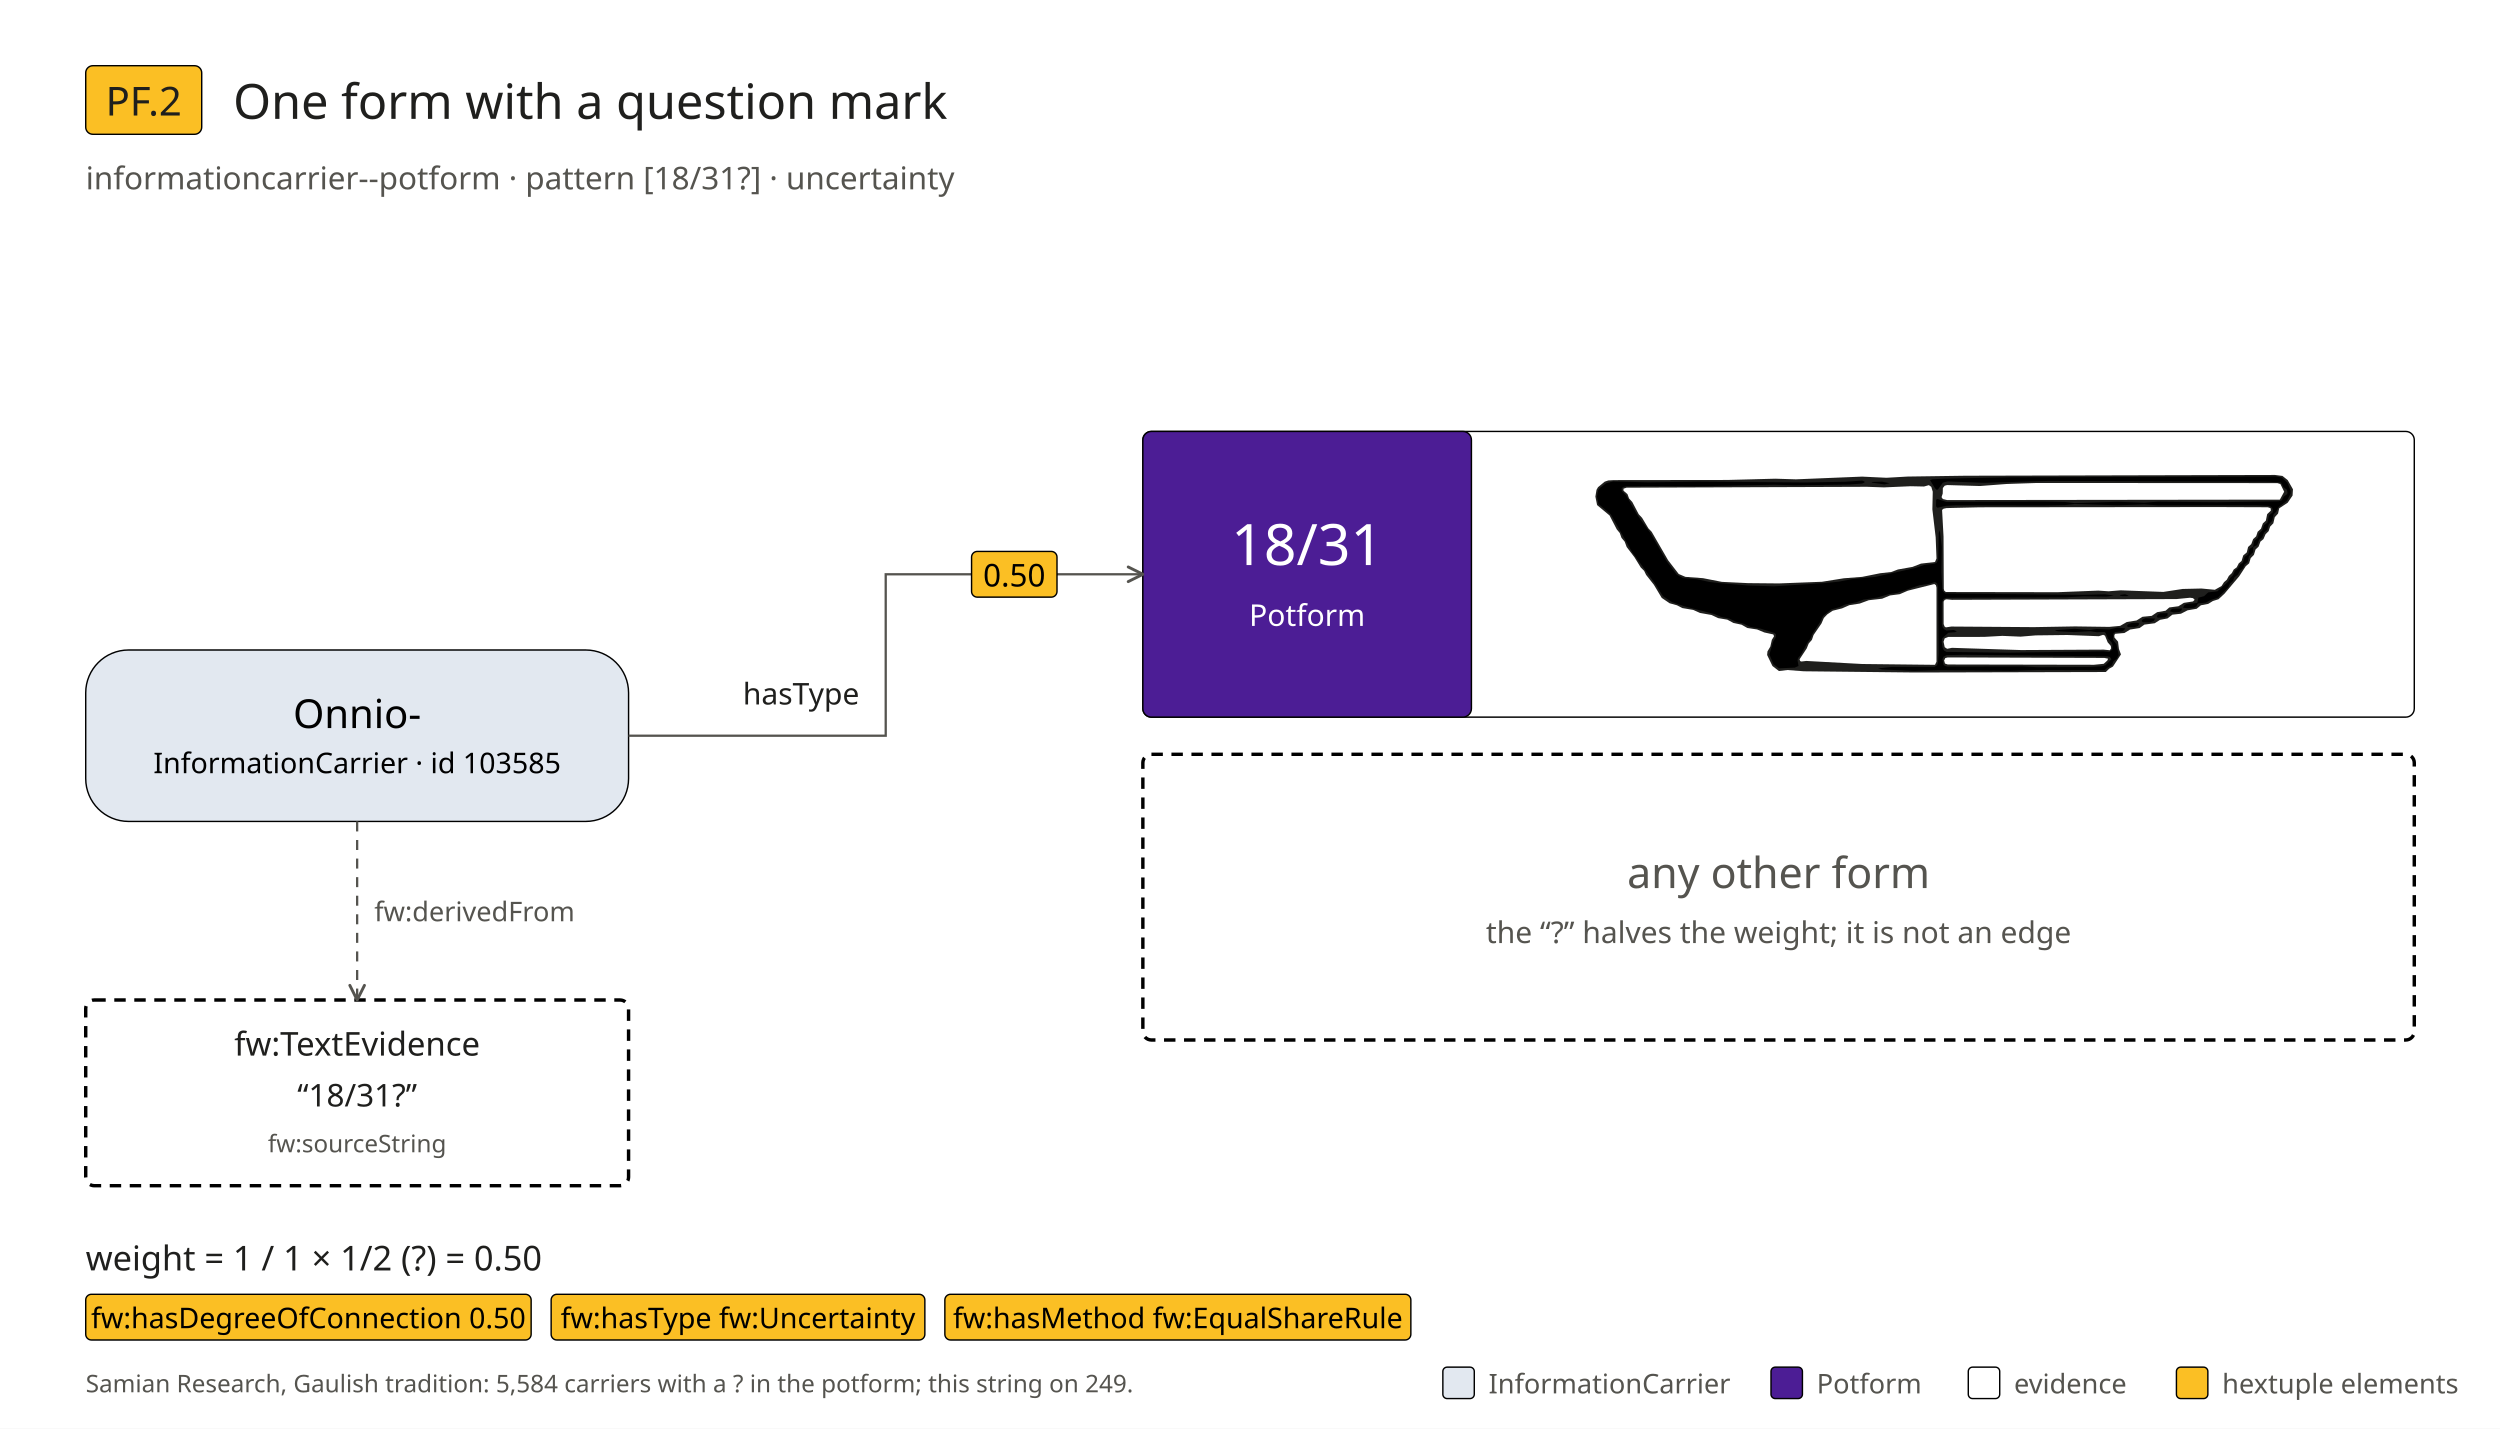
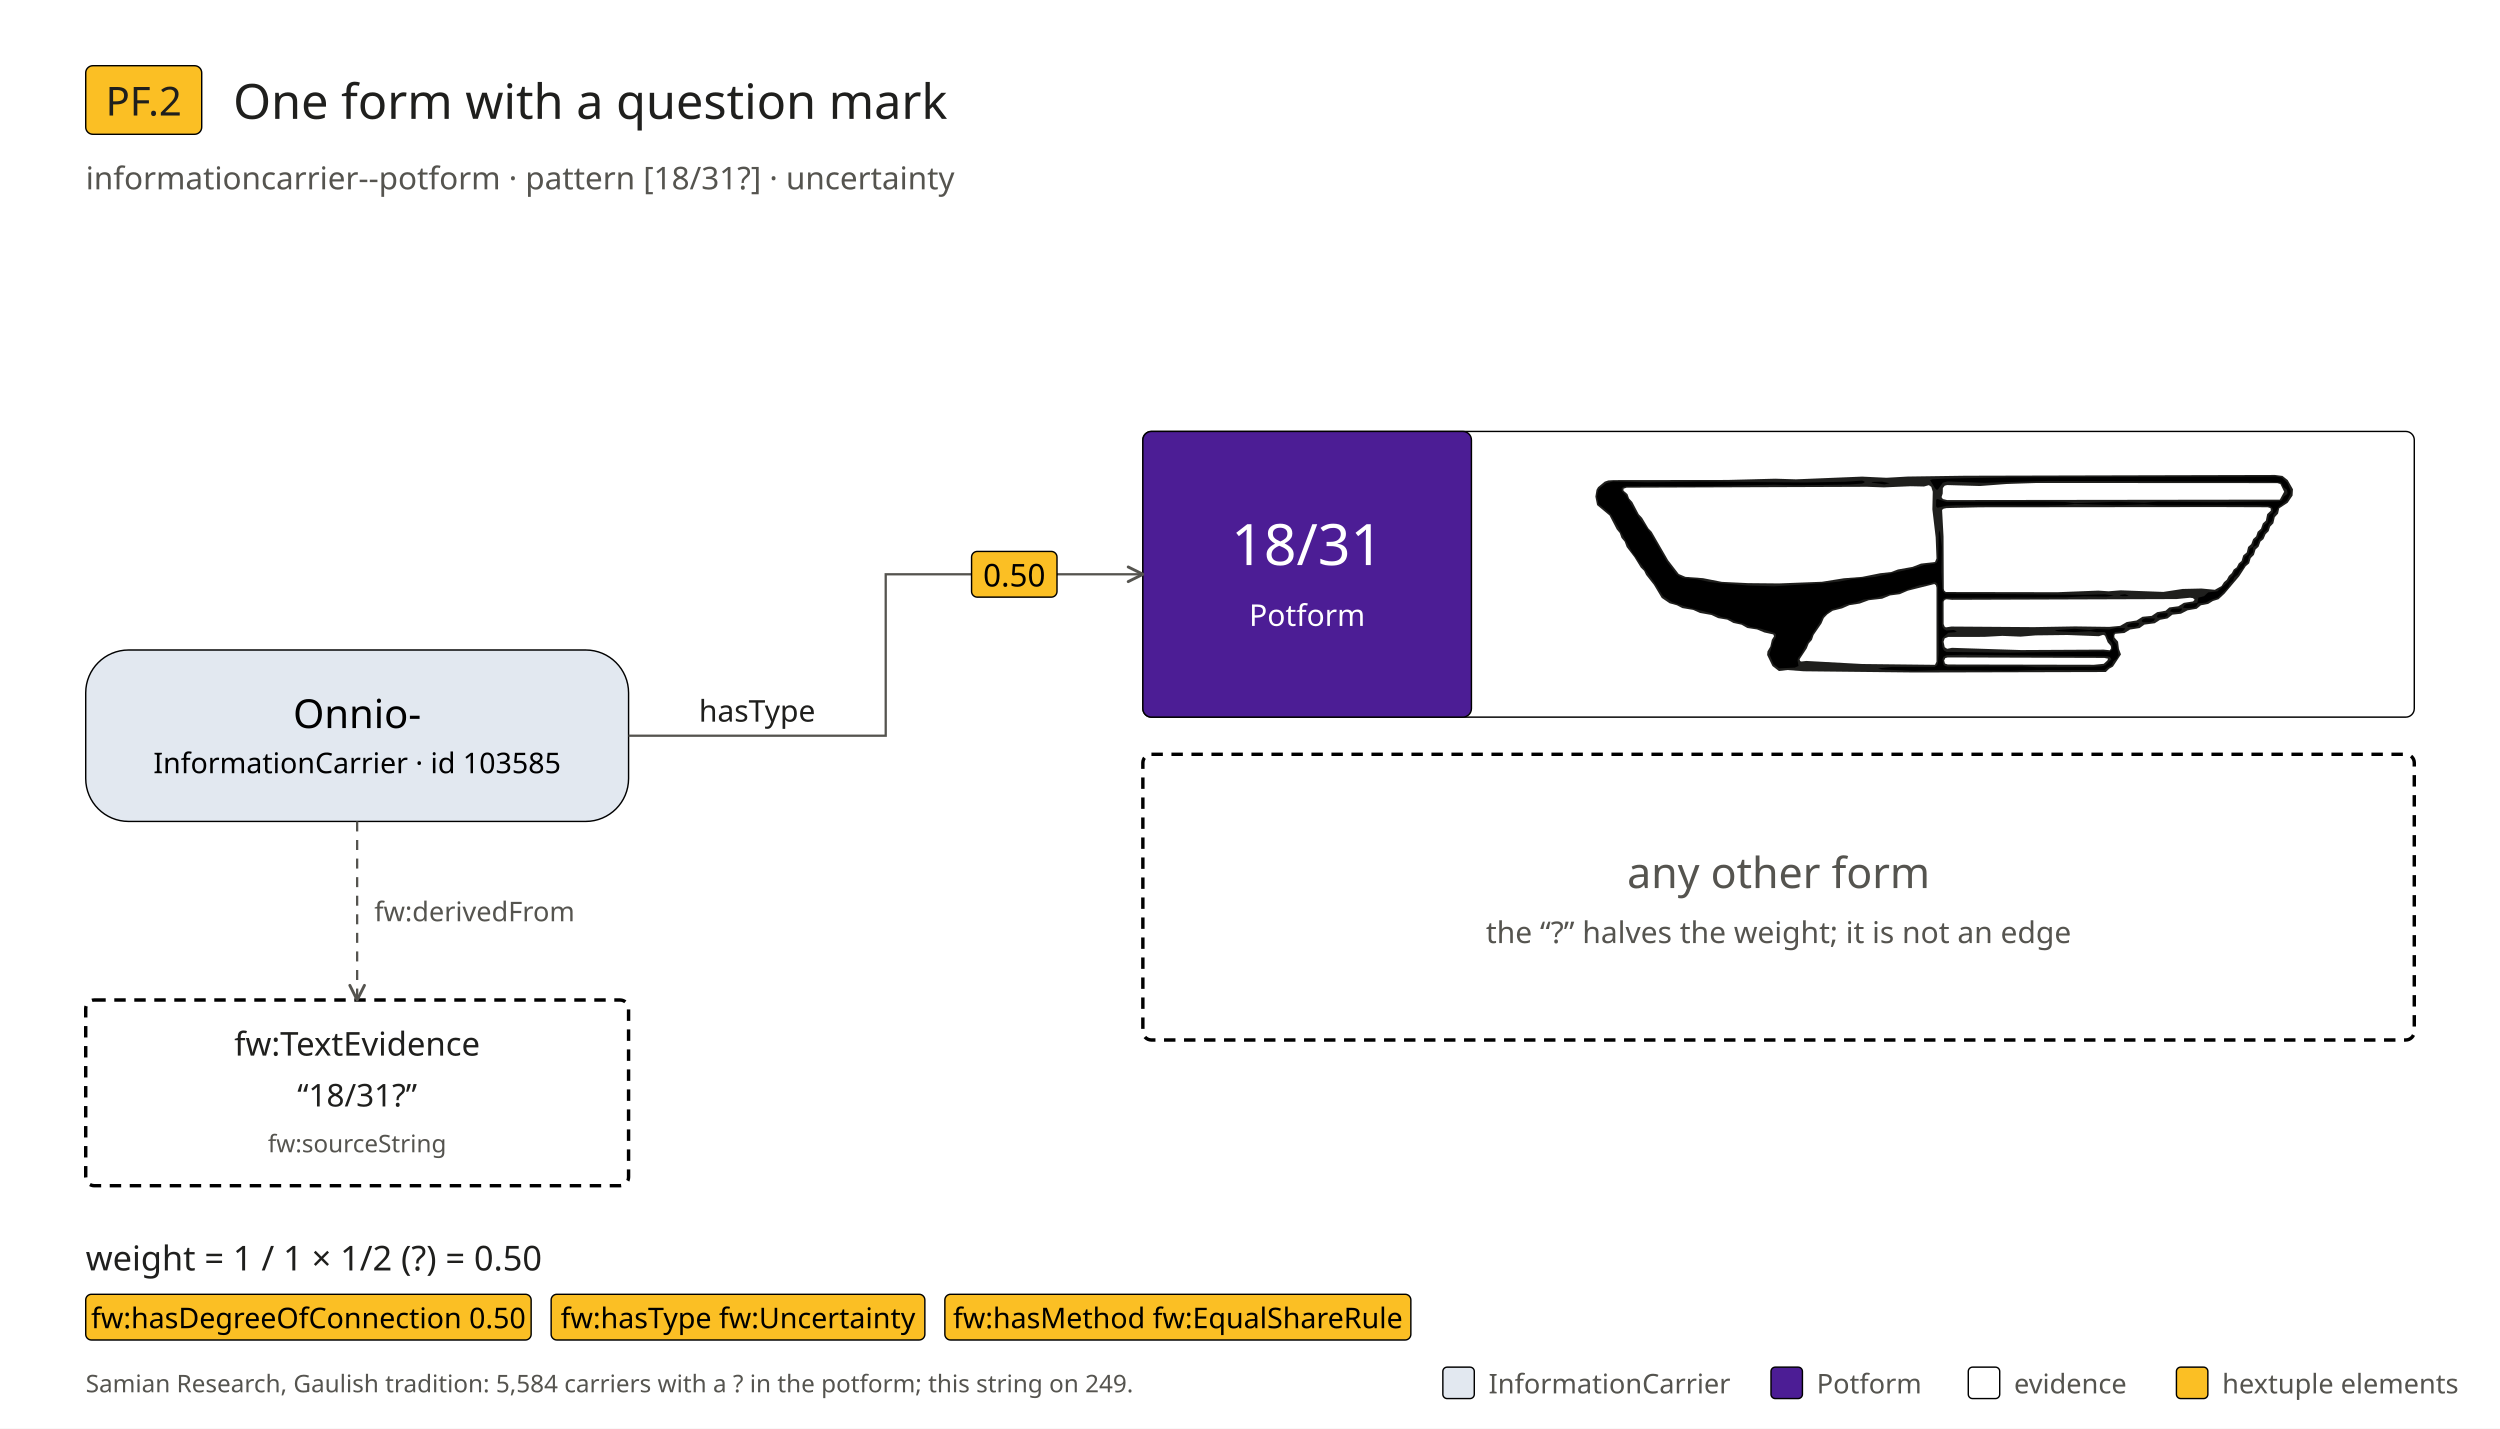
<svg xmlns="http://www.w3.org/2000/svg" width="1750" height="1000" viewBox="0 0 1750 1000" role="img">
  <rect width="1750" height="1000" fill="#ffffff" />
  <defs>
    <marker id="a" viewBox="0 0 10 10" refX="9" refY="5" markerWidth="8" markerHeight="8" orient="auto-start-reverse">
      <path d="M1 1L9 5L1 9" fill="none" stroke="#55544f" stroke-width="1.6" stroke-linecap="round" stroke-linejoin="round" />
    </marker>
  </defs>
  <rect x="60" y="46" width="81.2" height="48" rx="5" fill="#fbbf24" stroke="#000000" stroke-width="1" />
  <text x="100.6" y="70" text-anchor="middle" dominant-baseline="central" font-family="Fira Sans" font-size="28" font-weight="500" fill="#1f1f1d">PF.2</text>
  <text x="163.2" y="70" text-anchor="start" dominant-baseline="central" font-family="Fira Sans" font-size="34" font-weight="500" fill="#1f1f1d">One form with a question mark</text>
  <text x="60" y="124" text-anchor="start" dominant-baseline="central" font-family="Fira Sans" font-size="22" fill="#55544f">informationcarrier--potform  ·  pattern  [18/31?]  ·  uncertainty</text>
  <rect x="60" y="455.0" width="380" height="120" rx="30" fill="#e2e8f0" stroke="#000000" stroke-width="1" />
  <text x="250.0" y="498.76" text-anchor="middle" dominant-baseline="central" font-family="Fira Sans" font-size="28" font-weight="500" fill="#000000">Onnio-</text>
  <text x="250.0" y="533.48" text-anchor="middle" dominant-baseline="central" font-family="Fira Sans" font-size="20" fill="#000000">InformationCarrier  ·  id 103585</text>
  <rect x="60" y="700" width="380" height="130" rx="6" fill="#ffffff" stroke="#000000" stroke-width="2.4" stroke-dasharray="8 6" />
  <text x="250" y="730" text-anchor="middle" dominant-baseline="central" font-family="Fira Sans" font-size="23" font-weight="500" fill="#1f1f1d">fw:TextEvidence</text>
  <text x="250" y="766" text-anchor="middle" dominant-baseline="central" font-family="Fira Sans" font-size="22" fill="#1f1f1d">“18/31?”</text>
  <text x="250" y="800" text-anchor="middle" dominant-baseline="central" font-family="Fira Sans" font-size="17" fill="#55544f">fw:sourceString</text>
  <path d="M250 575.0 V 700" fill="none" stroke="#55544f" stroke-width="1.6" stroke-dasharray="7 6" marker-end="url(#a)" />
  <text x="262" y="637.5" text-anchor="start" dominant-baseline="central" font-family="Fira Sans" font-size="19" fill="#55544f">fw:derivedFrom</text>
-   <text x="520" y="485.0" text-anchor="start" dominant-baseline="central" font-family="Fira Sans" font-size="21" font-weight="500" fill="#1f1f1d">hasType</text>
+   <text x="530" y="497.0" text-anchor="middle" dominant-baseline="central" font-family="Fira Sans" font-size="21" font-weight="500" fill="#1f1f1d">hasType</text>
  <rect x="800" y="302.0" width="890" height="200" rx="6" fill="#ffffff" stroke="#000000" stroke-width="1" />
  <rect x="800" y="302.0" width="230" height="200" rx="6" fill="#4c1d95" stroke="#000000" stroke-width="1" />
  <text x="915" y="380.0" text-anchor="middle" dominant-baseline="central" font-family="Fira Sans" font-size="40" font-weight="500" fill="#ffffff">18/31</text>
  <text x="915" y="430.0" text-anchor="middle" dominant-baseline="central" font-family="Fira Sans" font-size="21" fill="#ffffff">Potform</text>
  <g transform="translate(1105.0 320.4) scale(3.4)">
    <path d="M108.55 44.12 L109.25 43.43 L110.02 43.0 L111.67 40.5 L111.25 39.37 L111.07 37.88 L110.32 37.0 L110.31 36.5 L110.5 36.25 L112.38 36.09 L113.54 35.38 L115.5 35.07 L116.5 34.36 L118.62 34.08 L119.71 33.38 L121.25 33.09 L122.25 32.32 L124.02 32.12 L125.38 31.42 L127.25 31.1 L128.13 30.38 L129.62 30.1 L130.6 29.5 L131.75 29.14 L132.98 28.0 L136.0 24.43 L137.38 22.31 L138.05 21.75 L138.38 20.67 L139.04 20.0 L139.38 18.89 L140.0 18.31 L140.38 17.27 L141.01 16.75 L141.44 15.75 L142.07 15.12 L142.38 14.18 L143.04 13.5 L143.33 12.25 L144.01 11.5 L144.25 10.42 L146.0 9.26 L147.0 7.79 L147.08 6.5 L146.0 4.61 L144.92 3.75 L143.38 3.55 L79.62 3.71 L67.75 3.88 L63.38 4.13 L58.38 3.89 L44.75 4.45 L40.5 4.32 L30.62 4.58 L7.25 4.61 L6.12 4.68 L5.38 4.93 L4.0 6.07 L3.69 6.62 L3.46 8.0 L3.81 9.75 L6.38 11.89 L7.86 14.75 L8.48 15.5 L8.84 16.5 L9.5 17.29 L9.9 18.38 L11.5 20.48 L12.82 22.62 L13.5 23.29 L13.9 24.12 L15.5 26.15 L17.12 28.86 L18.75 29.97 L20.25 30.38 L21.38 30.96 L23.62 31.34 L25.0 31.96 L27.37 32.38 L28.75 33.03 L30.62 33.34 L31.88 34.02 L33.56 34.38 L34.75 35.06 L36.75 35.36 L38.25 35.98 L40.09 36.38 L40.25 36.75 L39.79 37.5 L39.48 38.88 L38.89 39.88 L38.82 40.62 L39.91 42.88 L41.25 43.92 L43.0 43.71 L46.38 43.97 L69.25 44.22 L108.55 44.12Z M144.38 8.63 L75.88 8.72 L75.0 8.51 L74.73 8.12 L74.97 7.38 L75.0 6.24 L75.38 5.76 L75.88 5.63 L82.62 5.83 L88.12 5.41 L94.38 5.2 L143.88 5.23 L144.5 5.43 L145.27 7.0 L144.38 8.63Z M41.25 25.88 L34.88 25.82 L29.5 25.56 L25.62 24.8 L22.0 24.53 L20.62 23.94 L18.44 21.12 L15.05 15.25 L14.38 14.55 L13.08 12.38 L12.38 11.63 L11.06 9.12 L10.39 8.38 L10.07 7.5 L9.25 6.79 L9.24 6.38 L9.88 6.17 L59.38 5.99 L62.88 6.11 L68.38 5.87 L71.12 5.93 L72.12 5.65 L72.62 6.0 L72.92 7.0 L72.84 10.62 L73.52 16.38 L73.69 20.75 L73.38 21.47 L70.5 21.8 L68.75 22.48 L65.75 23.01 L64.38 23.53 L62.12 23.78 L58.38 24.53 L54.62 24.82 L50.12 25.54 L41.25 25.88Z M120.38 27.63 L111.62 27.3 L109.12 27.5 L107.0 27.36 L98.62 27.69 L75.62 27.65 L75.29 27.38 L75.19 27.0 L75.14 16.25 L74.84 10.75 L75.14 10.5 L75.75 10.37 L82.62 10.21 L131.38 10.16 L141.88 10.2 L142.46 10.38 L142.54 10.88 L141.77 11.62 L141.5 12.95 L140.88 13.53 L140.5 14.62 L139.81 15.25 L139.5 16.19 L138.88 16.76 L138.5 17.78 L137.84 18.38 L137.57 19.5 L136.84 20.12 L136.5 21.26 L135.92 21.75 L135.5 22.57 L134.88 23.02 L134.5 23.75 L133.88 24.34 L133.46 25.12 L132.88 25.63 L132.38 26.41 L131.0 27.19 L128.25 26.93 L124.38 27.02 L120.38 27.63Z M73.38 42.64 L58.38 42.47 L46.88 41.84 L45.88 41.96 L45.62 41.87 L45.5 41.5 L46.98 39.25 L47.38 38.25 L48.04 37.5 L48.38 36.5 L50.0 34.14 L50.5 32.99 L51.21 32.25 L52.32 31.5 L54.25 31.02 L55.75 30.36 L57.88 30.03 L59.75 29.34 L62.5 29.03 L64.12 28.36 L66.12 28.1 L67.78 27.38 L73.25 26.01 L73.58 26.25 L73.69 26.75 L73.69 42.0 L73.38 42.64Z M93.75 34.88 L76.75 34.76 L75.62 34.93 L75.35 34.75 L75.16 34.25 L75.15 29.62 L75.38 29.26 L75.75 29.15 L76.88 29.26 L123.12 29.1 L125.88 28.83 L126.5 28.91 L126.84 29.25 L126.5 29.59 L124.62 29.88 L123.5 30.58 L121.62 30.83 L120.86 31.5 L119.12 31.8 L118.0 32.56 L116.1 32.75 L114.88 33.51 L112.88 33.82 L111.5 34.62 L109.25 34.83 L102.25 34.73 L93.75 34.88Z M109.38 39.64 L108.12 39.51 L91.12 39.6 L76.88 39.14 L75.88 39.34 L75.38 39.01 L75.14 37.88 L75.38 37.19 L76.12 36.9 L83.5 36.89 L87.25 36.68 L91.0 36.84 L94.12 36.58 L100.62 36.5 L107.12 36.75 L108.0 36.46 L108.38 36.64 L108.93 38.0 L109.58 38.75 L109.65 39.25 L109.38 39.64Z M106.12 42.63 L76.0 42.57 L75.44 42.38 L75.26 41.75 L75.5 41.25 L76.0 41.12 L108.25 41.22 L109.02 41.38 L108.87 41.75 L108.12 42.43 L106.12 42.63Z" fill="#1f1f1d" fill-rule="evenodd" />
    <path d="M126.72 30.88 L127.18 30.62 L127.52 30.0 L129.12 29.84 L130.12 29.31 L131.62 28.82 L133.75 26.69 L134.12 25.9 L134.73 25.38 L135.03 24.62 L135.75 24.07 L136.19 23.25 L136.8 22.75 L137.12 21.97 L137.75 21.48 L138.03 20.25 L138.85 19.5 L138.91 18.38 L139.71 18.0 L140.12 16.9 L140.78 16.38 L141.12 15.38 L141.78 14.88 L142.12 13.7 L142.8 13.0 L143.1 11.62 L143.62 11.14 L144.12 10.16 L145.82 8.88 L146.61 7.38 L146.62 6.81 L145.92 5.12 L144.75 4.07 L143.62 3.86 L88.62 4.03 L75.25 4.31 L72.88 4.44 L72.37 4.62 L73.38 6.29 L73.75 6.62 L74.0 6.52 L75.0 5.13 L76.0 4.88 L83.5 5.17 L96.75 4.78 L142.0 4.94 L144.62 5.12 L145.12 6.05 L145.85 6.62 L145.96 7.25 L145.87 7.5 L145.19 8.0 L144.75 8.78 L144.12 8.97 L131.38 9.17 L119.25 9.05 L116.5 9.26 L111.0 9.07 L102.12 9.35 L100.12 9.11 L95.5 9.03 L75.75 9.11 L73.88 8.5 L73.62 8.64 L73.59 10.0 L73.88 10.31 L75.62 9.91 L77.62 9.81 L95.5 9.85 L100.12 9.76 L102.12 9.52 L111.0 9.8 L116.5 9.61 L119.38 9.82 L139.38 9.8 L142.0 9.9 L142.62 10.11 L142.94 10.62 L142.91 11.25 L142.14 11.88 L141.82 13.38 L141.12 13.87 L140.75 14.97 L140.07 15.62 L139.85 16.5 L139.09 17.12 L138.88 18.32 L138.15 18.75 L137.88 19.89 L137.12 20.43 L136.77 21.62 L136.19 22.0 L135.75 22.81 L135.12 23.26 L134.75 24.19 L134.15 24.75 L133.76 25.5 L131.53 27.5 L129.62 27.73 L128.79 28.5 L127.62 28.82 L127.38 29.9 L125.15 30.12 L124.72 30.38 L124.45 30.88 L125.38 31.0 L126.72 30.88Z M88.93 43.88 L94.25 43.71 L108.29 43.75 L108.88 43.22 L109.79 42.75 L110.12 41.93 L110.81 41.38 L111.19 40.62 L110.75 38.42 L110.03 37.5 L110.12 36.17 L110.5 35.89 L111.95 35.75 L112.33 35.5 L112.51 35.12 L110.88 34.98 L109.25 35.36 L106.62 35.26 L105.25 35.47 L102.12 35.22 L98.19 35.5 L98.17 35.62 L98.82 35.75 L102.0 35.9 L105.38 35.73 L106.75 35.94 L108.25 35.87 L108.5 36.05 L109.02 37.25 L109.75 38.02 L109.93 38.5 L109.89 39.5 L109.25 40.0 L108.12 39.86 L88.38 40.14 L75.75 39.98 L75.25 39.71 L74.94 39.12 L74.76 37.88 L74.91 37.12 L76.12 36.04 L77.5 35.93 L77.89 35.75 L77.25 35.46 L75.75 35.58 L75.25 35.31 L74.93 34.88 L74.79 34.25 L74.79 29.88 L75.12 29.07 L75.75 28.84 L100.12 28.76 L104.0 28.54 L108.75 28.6 L110.21 28.38 L108.38 28.12 L104.12 28.23 L75.5 27.95 L75.01 27.5 L74.87 26.88 L74.7 23.5 L74.78 18.38 L74.38 14.93 L74.15 15.5 L74.04 21.0 L73.74 21.62 L73.25 21.83 L71.12 22.09 L69.38 22.69 L61.12 24.53 L56.25 25.0 L53.62 25.51 L50.88 25.79 L40.25 26.48 L34.88 26.31 L29.0 25.82 L26.88 25.57 L24.38 25.02 L21.5 24.78 L20.25 24.11 L18.18 21.38 L14.78 15.5 L12.15 11.88 L9.78 7.75 L8.93 6.88 L8.84 6.38 L9.12 6.05 L9.75 5.9 L14.25 5.82 L24.5 5.89 L40.38 5.56 L44.38 5.69 L55.75 5.52 L58.38 5.32 L58.86 5.12 L58.88 4.91 L58.38 4.71 L54.88 4.95 L46.75 5.1 L24.62 4.92 L14.38 5.07 L7.12 4.89 L5.67 5.25 L4.38 6.24 L4.01 6.75 L3.79 8.0 L4.09 9.5 L6.62 11.64 L11.07 19.5 L15.63 25.75 L17.38 28.51 L19.25 29.73 L21.89 30.62 L28.0 32.19 L29.31 32.75 L31.04 33.12 L32.38 33.75 L34.0 34.17 L35.25 34.8 L37.5 35.2 L40.38 36.09 L40.64 36.38 L40.65 36.88 L40.06 37.88 L39.29 40.5 L40.12 42.51 L41.25 43.36 L44.5 43.22 L45.28 42.88 L45.09 41.75 L45.18 41.25 L45.8 40.5 L47.23 37.88 L47.75 37.24 L48.15 36.25 L49.75 33.81 L50.31 32.62 L51.99 31.25 L53.75 30.76 L54.88 30.23 L57.22 29.75 L58.62 29.22 L61.5 28.79 L63.88 28.08 L65.62 27.82 L70.2 26.25 L72.12 25.98 L73.38 25.59 L73.81 25.88 L74.02 26.62 L74.13 40.38 L73.99 42.25 L73.8 42.75 L73.25 43.07 L64.5 43.07 L61.63 43.38 L62.5 43.6 L69.0 43.89 L74.38 43.74 L88.93 43.88Z M62.98 5.5 L64.05 5.25 L62.5 4.93 L60.5 4.99 L60.3 5.12 L62.98 5.5Z M112.89 28.5 L113.27 28.38 L112.5 28.11 L111.46 28.25 L111.45 28.38 L111.95 28.5 L112.89 28.5Z M123.72 31.75 L124.09 31.5 L124.25 31.05 L122.38 31.08 L121.99 31.25 L121.77 31.62 L122.5 31.85 L123.72 31.75Z M120.7 32.88 L121.26 32.5 L121.26 32.0 L119.75 32.03 L119.31 32.25 L119.07 32.62 L119.12 32.86 L119.38 32.93 L120.7 32.88Z M117.68 33.88 L118.42 33.62 L118.68 33.12 L116.75 33.03 L116.16 33.25 L115.91 33.62 L116.2 33.88 L117.68 33.88Z M114.52 34.88 L115.22 34.62 L115.45 34.12 L115.0 33.98 L113.88 34.03 L113.22 34.25 L112.89 34.62 L113.12 34.86 L114.52 34.88Z M94.38 43.13 L91.62 42.97 L75.88 43.0 L75.38 42.85 L75.12 42.59 L74.91 41.5 L75.13 41.0 L75.75 40.65 L79.5 40.57 L108.88 40.9 L109.38 41.02 L109.7 41.5 L108.5 42.71 L107.75 42.93 L105.25 43.08 L94.38 43.13Z" fill="#000000" fill-rule="evenodd" />
  </g>
  <path d="M440 515.0 H 620 V 402.0 H 800" fill="none" stroke="#55544f" stroke-width="1.6" marker-end="url(#a)" />
  <rect x="680.1" y="386.0" width="59.8" height="32" rx="4" fill="#fbbf24" stroke="#000000" stroke-width="1" />
  <text x="710.0" y="402.0" text-anchor="middle" dominant-baseline="central" font-family="Fira Sans" font-size="22" font-weight="500" fill="#000000">0.50</text>
  <rect x="800" y="528.0" width="890" height="200" rx="6" fill="#ffffff" stroke="#000000" stroke-width="2.4" stroke-dasharray="8 6" />
  <text x="1245.0" y="610.0" text-anchor="middle" dominant-baseline="central" font-family="Fira Sans" font-size="30" font-weight="500" fill="#55544f">any other form</text>
  <text x="1245.0" y="652.0" text-anchor="middle" dominant-baseline="central" font-family="Fira Sans" font-size="21" fill="#55544f">the “?” halves the weight; it is not an edge</text>
  <text x="60" y="880" text-anchor="start" dominant-baseline="central" font-family="Fira Sans" font-size="24" fill="#1f1f1d">weight = 1 / 1  ×  1/2 (?) = 0.50</text>
  <rect x="60" y="906" width="311.8" height="32" rx="4" fill="#fbbf24" stroke="#000000" stroke-width="1" />
  <text x="215.9" y="922" text-anchor="middle" dominant-baseline="central" font-family="Fira Sans" font-size="20" fill="#000000">fw:hasDegreeOfConnection  0.50</text>
  <rect x="385.8" y="906" width="261.6" height="32" rx="4" fill="#fbbf24" stroke="#000000" stroke-width="1" />
  <text x="516.6" y="922" text-anchor="middle" dominant-baseline="central" font-family="Fira Sans" font-size="20" fill="#000000">fw:hasType  fw:Uncertainty</text>
  <rect x="661.4" y="906" width="326.2" height="32" rx="4" fill="#fbbf24" stroke="#000000" stroke-width="1" />
  <text x="824.5" y="922" text-anchor="middle" dominant-baseline="central" font-family="Fira Sans" font-size="20" fill="#000000">fw:hasMethod  fw:EqualShareRule</text>
  <rect x="1010" y="957" width="22" height="22" rx="3" fill="#e2e8f0" stroke="#000000" stroke-width="1" />
  <text x="1042" y="968" text-anchor="start" dominant-baseline="central" font-family="Fira Sans" font-size="19" fill="#55544f">InformationCarrier</text>
  <rect x="1239.7" y="957" width="22" height="22" rx="3" fill="#4c1d95" stroke="#000000" stroke-width="1" />
  <text x="1271.7" y="968" text-anchor="start" dominant-baseline="central" font-family="Fira Sans" font-size="19" fill="#55544f">Potform</text>
  <rect x="1377.8" y="957" width="22" height="22" rx="3" fill="#ffffff" stroke="#000000" stroke-width="1" />
  <text x="1409.8" y="968" text-anchor="start" dominant-baseline="central" font-family="Fira Sans" font-size="19" fill="#55544f">evidence</text>
  <rect x="1523.5" y="957" width="22" height="22" rx="3" fill="#fbbf24" stroke="#000000" stroke-width="1" />
  <text x="1555.5" y="968" text-anchor="start" dominant-baseline="central" font-family="Fira Sans" font-size="19" fill="#55544f">hextuple elements</text>
  <text x="60" y="968" text-anchor="start" dominant-baseline="central" font-family="Fira Sans" font-size="17" fill="#55544f">Samian Research, Gaulish tradition: 5,584 carriers with a ? in the potform; this string on 249.</text>
</svg>
